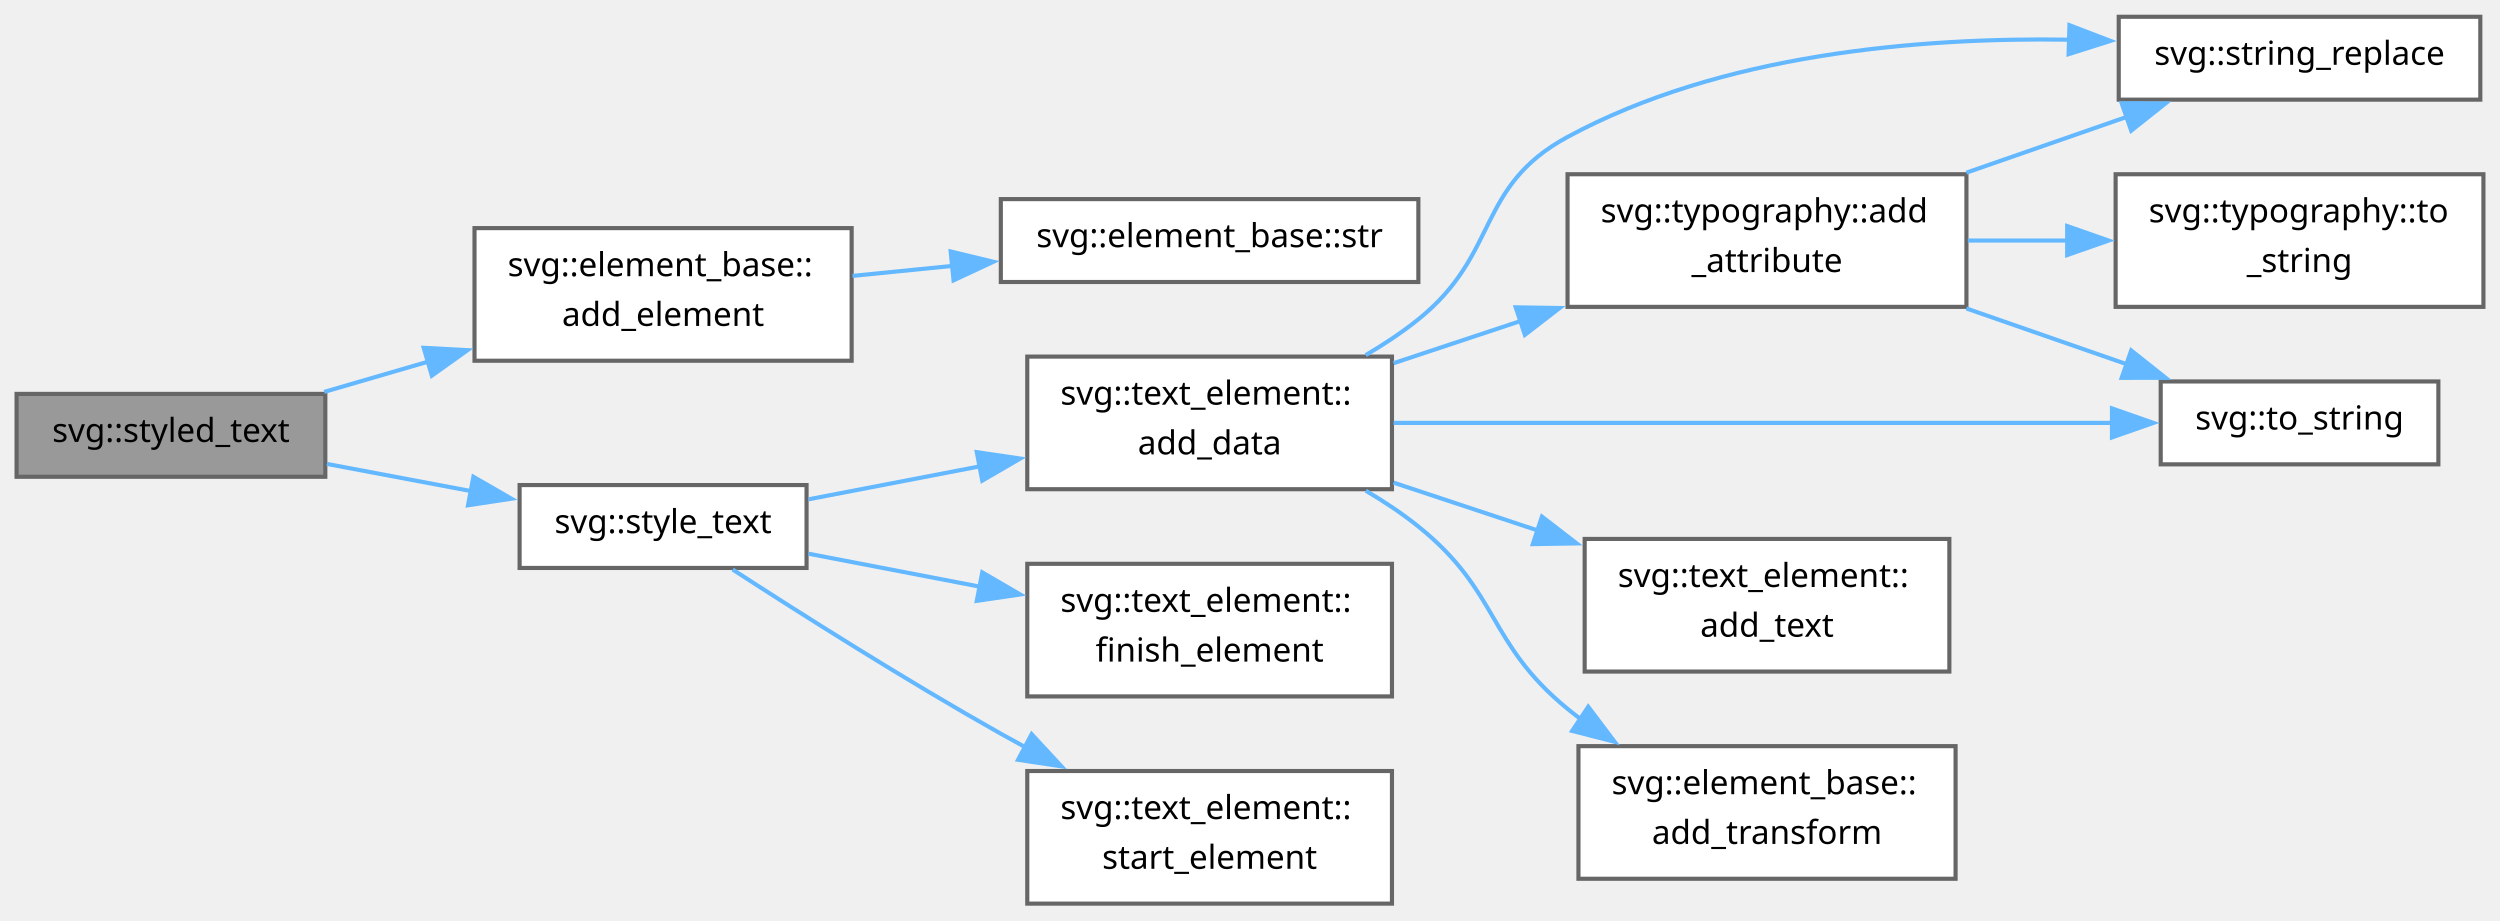
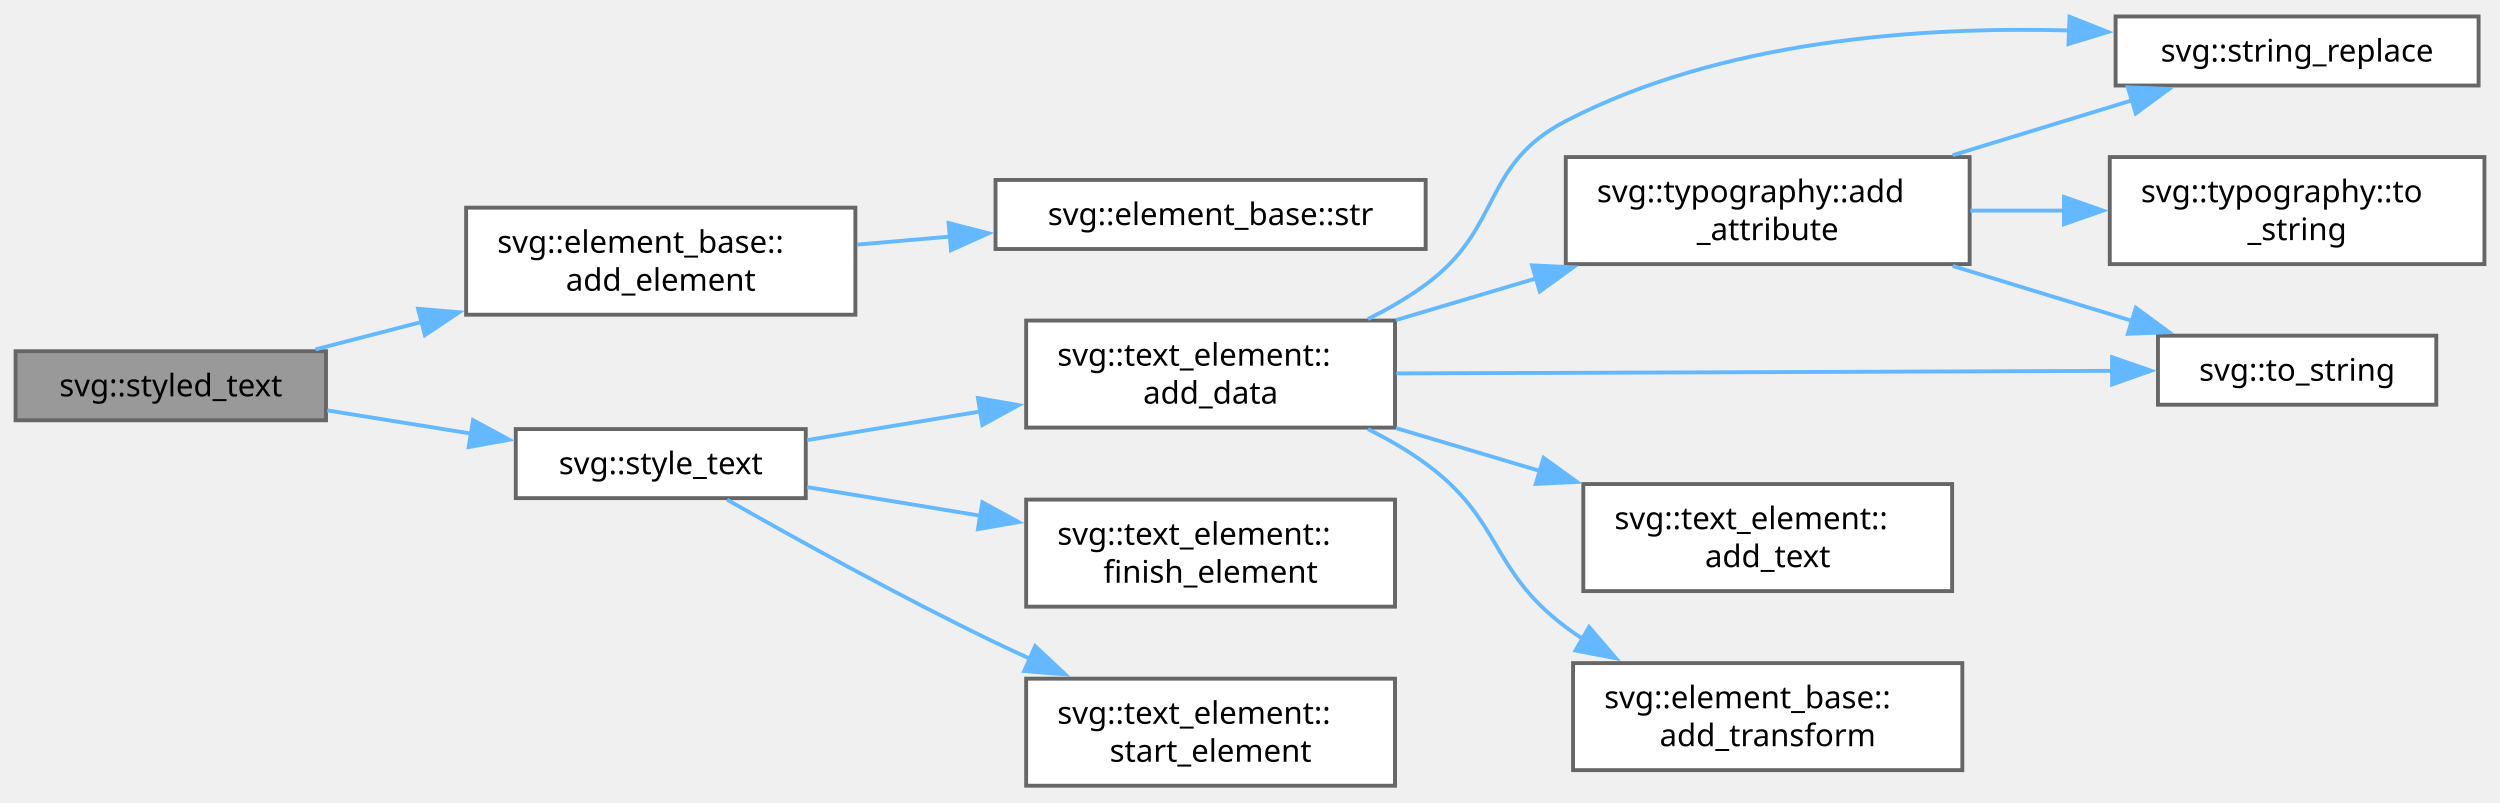
- <svg xmlns="http://www.w3.org/2000/svg" xmlns:xlink="http://www.w3.org/1999/xlink" width="603pt" height="222pt" viewBox="0.00 0.00 603.25 222.00">
-   <g id="graph0" class="graph" transform="scale(1 1) rotate(0) translate(4 218)">
+ <svg xmlns="http://www.w3.org/2000/svg" xmlns:xlink="http://www.w3.org/1999/xlink" width="642pt" height="206pt" viewBox="0.00 0.00 642.25 205.62">
+   <g id="graph0" class="graph" transform="scale(1 1) rotate(0) translate(4 201.62)">
    <g id="Node000001" class="node">
      <g id="a_Node000001">
        <a xlink:title="Text at.">
-           <polygon fill="#999999" stroke="#666666" points="74.5,-123 0,-123 0,-103 74.5,-103 74.5,-123" />
-           <text text-anchor="middle" x="37.25" y="-111.4" font-family="SourceSans" font-size="8.00">svg::styled_text</text>
+           <polygon fill="#999999" stroke="#666666" points="79.75,-111.62 0,-111.62 0,-93.88 79.75,-93.88 79.75,-111.62" />
+           <text text-anchor="middle" x="39.88" y="-100.03" font-family="SourceSans" font-size="8.00">svg::styled_text</text>
        </a>
      </g>
    </g>
    <g id="Node000002" class="node">
      <g id="a_Node000002">
        <a xlink:href="group__elements.html#ada0333b46b2547c6152f3f5811016a12" target="_top" xlink:title=" ">
-           <polygon fill="white" stroke="#666666" points="201.5,-163 110.5,-163 110.5,-131 201.5,-131 201.5,-163" />
-           <text text-anchor="start" x="118.5" y="-151.4" font-family="SourceSans" font-size="8.00">svg::element_base::</text>
-           <text text-anchor="middle" x="156" y="-139.4" font-family="SourceSans" font-size="8.00">add_element</text>
+           <polygon fill="white" stroke="#666666" points="215.75,-148.5 115.75,-148.5 115.75,-121 215.75,-121 215.75,-148.5" />
+           <text text-anchor="start" x="123.75" y="-136.9" font-family="SourceSans" font-size="8.00">svg::element_base::</text>
+           <text text-anchor="middle" x="165.75" y="-127.15" font-family="SourceSans" font-size="8.00">add_element</text>
        </a>
      </g>
    </g>
    <g id="edge1_Node000001_Node000002" class="edge">
      <g id="a_edge1_Node000001_Node000002">
        <a xlink:title=" ">
-           <path fill="none" stroke="#63b8ff" d="M74.23,-123.48C82.24,-125.81 90.91,-128.34 99.5,-130.84" />
-           <polygon fill="#63b8ff" stroke="#63b8ff" points="98.24,-134.12 108.82,-133.55 100.2,-127.4 98.24,-134.12" />
+           <path fill="none" stroke="#63b8ff" d="M77.04,-112.09C85.66,-114.32 95.1,-116.76 104.48,-119.18" />
+           <polygon fill="#63b8ff" stroke="#63b8ff" points="103.4,-122.52 113.95,-121.63 105.15,-115.74 103.4,-122.52" />
        </a>
      </g>
    </g>
    <g id="Node000004" class="node">
      <g id="a_Node000004">
        <a xlink:href="namespacesvg.html#a0e9e70f0f3460e0edbfff4c40e56c1a0" target="_top" xlink:title="Text elemetn at.">
-           <polygon fill="white" stroke="#666666" points="190.62,-101 121.38,-101 121.38,-81 190.62,-81 190.62,-101" />
-           <text text-anchor="middle" x="156" y="-89.4" font-family="SourceSans" font-size="8.00">svg::style_text</text>
+           <polygon fill="white" stroke="#666666" points="203,-91.62 128.5,-91.62 128.5,-73.88 203,-73.88 203,-91.62" />
+           <text text-anchor="middle" x="165.75" y="-80.03" font-family="SourceSans" font-size="8.00">svg::style_text</text>
        </a>
      </g>
    </g>
    <g id="edge3_Node000001_Node000004" class="edge">
      <g id="a_edge3_Node000001_Node000004">
        <a xlink:title=" ">
-           <path fill="none" stroke="#63b8ff" d="M74.87,-106.1C85.9,-104.02 98.15,-101.71 109.68,-99.54" />
-           <polygon fill="#63b8ff" stroke="#63b8ff" points="110.23,-103 119.41,-97.71 108.93,-96.12 110.23,-103" />
+           <path fill="none" stroke="#63b8ff" d="M80.07,-96.42C91.9,-94.51 105.02,-92.39 117.32,-90.41" />
+           <polygon fill="#63b8ff" stroke="#63b8ff" points="117.53,-93.92 126.84,-88.87 116.41,-87.01 117.53,-93.92" />
        </a>
      </g>
    </g>
    <g id="Node000003" class="node">
      <g id="a_Node000003">
        <a xlink:href="group__elements.html#ad893ef9c13a15464c96d8a85c08af30f" target="_top" xlink:title=" ">
-           <polygon fill="white" stroke="#666666" points="338.25,-170 237.5,-170 237.5,-150 338.25,-150 338.25,-170" />
-           <text text-anchor="middle" x="287.88" y="-158.4" font-family="SourceSans" font-size="8.00">svg::element_base::str</text>
+           <polygon fill="white" stroke="#666666" points="362.25,-155.62 251.75,-155.62 251.75,-137.88 362.25,-137.88 362.25,-155.62" />
+           <text text-anchor="middle" x="307" y="-144.03" font-family="SourceSans" font-size="8.00">svg::element_base::str</text>
        </a>
      </g>
    </g>
    <g id="edge2_Node000002_Node000003" class="edge">
      <g id="a_edge2_Node000002_Node000003">
        <a xlink:title=" ">
-           <path fill="none" stroke="#63b8ff" d="M201.7,-151.47C209.48,-152.25 217.69,-153.07 225.82,-153.89" />
-           <polygon fill="#63b8ff" stroke="#63b8ff" points="225.4,-157.36 235.7,-154.88 226.09,-150.4 225.4,-157.36" />
+           <path fill="none" stroke="#63b8ff" d="M216.24,-139.01C223.99,-139.68 232.12,-140.38 240.17,-141.08" />
+           <polygon fill="#63b8ff" stroke="#63b8ff" points="239.7,-144.55 249.96,-141.92 240.3,-137.57 239.7,-144.55" />
        </a>
      </g>
    </g>
    <g id="Node000005" class="node">
      <g id="a_Node000005">
        <a xlink:href="group__elements.html#aad29e1daf75bdcd69a39575a6807fa0f" target="_top" xlink:title="Either serialize immediately (as below), or create data structure that adds data to data_vec and then...">
-           <polygon fill="white" stroke="#666666" points="331.88,-132 243.88,-132 243.88,-100 331.88,-100 331.88,-132" />
-           <text text-anchor="start" x="251.88" y="-120.4" font-family="SourceSans" font-size="8.00">svg::text_element::</text>
-           <text text-anchor="middle" x="287.88" y="-108.4" font-family="SourceSans" font-size="8.00">add_data</text>
+           <polygon fill="white" stroke="#666666" points="354.38,-119.5 259.62,-119.5 259.62,-92 354.38,-92 354.38,-119.5" />
+           <text text-anchor="start" x="267.62" y="-107.9" font-family="SourceSans" font-size="8.00">svg::text_element::</text>
+           <text text-anchor="middle" x="307" y="-98.15" font-family="SourceSans" font-size="8.00">add_data</text>
        </a>
      </g>
    </g>
    <g id="edge4_Node000004_Node000005" class="edge">
      <g id="a_edge4_Node000004_Node000005">
        <a xlink:title=" ">
-           <path fill="none" stroke="#63b8ff" d="M191.12,-97.57C203.81,-100.01 218.55,-102.85 232.6,-105.55" />
-           <polygon fill="#63b8ff" stroke="#63b8ff" points="231.7,-108.94 242.18,-107.4 233.02,-102.07 231.7,-108.94" />
+           <path fill="none" stroke="#63b8ff" d="M203.34,-88.79C216.95,-91.04 232.76,-93.65 247.83,-96.14" />
+           <polygon fill="#63b8ff" stroke="#63b8ff" points="247.23,-99.59 257.67,-97.77 248.37,-92.68 247.23,-99.59" />
        </a>
      </g>
    </g>
    <g id="Node000012" class="node">
      <g id="a_Node000012">
        <a xlink:href="group__elements.html#ga13c46848317034d16c62a7d2061ba3d6" target="_top" xlink:title=" ">
-           <polygon fill="white" stroke="#666666" points="331.88,-82 243.88,-82 243.88,-50 331.88,-50 331.88,-82" />
-           <text text-anchor="start" x="251.88" y="-70.4" font-family="SourceSans" font-size="8.00">svg::text_element::</text>
-           <text text-anchor="middle" x="287.88" y="-58.4" font-family="SourceSans" font-size="8.00">finish_element</text>
+           <polygon fill="white" stroke="#666666" points="354.38,-73.5 259.62,-73.5 259.62,-46 354.38,-46 354.38,-73.5" />
+           <text text-anchor="start" x="267.62" y="-61.9" font-family="SourceSans" font-size="8.00">svg::text_element::</text>
+           <text text-anchor="middle" x="307" y="-52.15" font-family="SourceSans" font-size="8.00">finish_element</text>
        </a>
      </g>
    </g>
    <g id="edge13_Node000004_Node000012" class="edge">
      <g id="a_edge13_Node000004_Node000012">
        <a xlink:title=" ">
-           <path fill="none" stroke="#63b8ff" d="M191.12,-84.43C203.81,-81.99 218.55,-79.15 232.6,-76.45" />
-           <polygon fill="#63b8ff" stroke="#63b8ff" points="233.02,-79.93 242.18,-74.6 231.7,-73.06 233.02,-79.93" />
+           <path fill="none" stroke="#63b8ff" d="M203.34,-76.71C216.95,-74.46 232.76,-71.85 247.83,-69.36" />
+           <polygon fill="#63b8ff" stroke="#63b8ff" points="248.37,-72.82 257.67,-67.73 247.23,-65.91 248.37,-72.82" />
        </a>
      </g>
    </g>
    <g id="Node000013" class="node">
      <g id="a_Node000013">
        <a xlink:href="group__elements.html#ae45bec611a6ec17ea46aab6d680ae042" target="_top" xlink:title=" ">
-           <polygon fill="white" stroke="#666666" points="331.88,-32 243.88,-32 243.88,0 331.88,0 331.88,-32" />
-           <text text-anchor="start" x="251.88" y="-20.4" font-family="SourceSans" font-size="8.00">svg::text_element::</text>
-           <text text-anchor="middle" x="287.88" y="-8.4" font-family="SourceSans" font-size="8.00">start_element</text>
+           <polygon fill="white" stroke="#666666" points="354.38,-27.5 259.62,-27.5 259.62,0 354.38,0 354.38,-27.5" />
+           <text text-anchor="start" x="267.62" y="-15.9" font-family="SourceSans" font-size="8.00">svg::text_element::</text>
+           <text text-anchor="middle" x="307" y="-6.15" font-family="SourceSans" font-size="8.00">start_element</text>
        </a>
      </g>
    </g>
    <g id="edge14_Node000004_Node000013" class="edge">
      <g id="a_edge14_Node000004_Node000013">
        <a xlink:title=" ">
-           <path fill="none" stroke="#63b8ff" d="M172.79,-80.62C188.85,-70.21 214.56,-53.9 237.5,-41 239.42,-39.92 241.38,-38.84 243.38,-37.76" />
-           <polygon fill="#63b8ff" stroke="#63b8ff" points="244.93,-40.9 252.13,-33.13 241.65,-34.71 244.93,-40.9" />
+           <path fill="none" stroke="#63b8ff" d="M182.81,-73.47C199.72,-63.83 227.26,-48.54 251.75,-36.75 254.65,-35.36 257.65,-33.96 260.68,-32.58" />
+           <polygon fill="#63b8ff" stroke="#63b8ff" points="261.94,-35.85 269.67,-28.6 259.11,-29.45 261.94,-35.85" />
        </a>
      </g>
    </g>
    <g id="Node000006" class="node">
      <g id="a_Node000006">
        <a xlink:href="structsvg_1_1typography.html#adbc62f74f1fed3f7c77567250f084f83" target="_top" xlink:title=" ">
-           <polygon fill="white" stroke="#666666" points="470.5,-176 374.25,-176 374.25,-144 470.5,-144 470.5,-176" />
-           <text text-anchor="start" x="382.25" y="-164.4" font-family="SourceSans" font-size="8.00">svg::typography::add</text>
-           <text text-anchor="middle" x="422.38" y="-152.4" font-family="SourceSans" font-size="8.00">_attribute</text>
+           <polygon fill="white" stroke="#666666" points="502,-161.5 398.25,-161.5 398.25,-134 502,-134 502,-161.5" />
+           <text text-anchor="start" x="406.25" y="-149.9" font-family="SourceSans" font-size="8.00">svg::typography::add</text>
+           <text text-anchor="middle" x="450.12" y="-140.15" font-family="SourceSans" font-size="8.00">_attribute</text>
        </a>
      </g>
    </g>
    <g id="edge5_Node000005_Node000006" class="edge">
      <g id="a_edge5_Node000005_Node000006">
        <a xlink:title=" ">
-           <path fill="none" stroke="#63b8ff" d="M332.26,-130.41C342.12,-133.68 352.75,-137.21 363.11,-140.65" />
-           <polygon fill="#63b8ff" stroke="#63b8ff" points="361.74,-143.89 372.34,-143.72 363.95,-137.24 361.74,-143.89" />
+           <path fill="none" stroke="#63b8ff" d="M354.6,-119.62C366.16,-123.06 378.69,-126.79 390.73,-130.37" />
+           <polygon fill="#63b8ff" stroke="#63b8ff" points="389.57,-133.68 400.16,-133.18 391.57,-126.97 389.57,-133.68" />
        </a>
      </g>
    </g>
    <g id="Node000007" class="node">
      <g id="a_Node000007">
        <a xlink:href="namespacesvg.html#a48ac748e89e22789d1772326a98dd7b6" target="_top" xlink:title=" ">
-           <polygon fill="white" stroke="#666666" points="594.5,-214 507.25,-214 507.25,-194 594.5,-194 594.5,-214" />
-           <text text-anchor="middle" x="550.88" y="-202.4" font-family="SourceSans" font-size="8.00">svg::string_replace</text>
+           <polygon fill="white" stroke="#666666" points="632.75,-197.62 539.5,-197.62 539.5,-179.88 632.75,-179.88 632.75,-197.62" />
+           <text text-anchor="middle" x="586.12" y="-186.03" font-family="SourceSans" font-size="8.00">svg::string_replace</text>
        </a>
      </g>
    </g>
    <g id="edge11_Node000005_Node000007" class="edge">
      <g id="a_edge11_Node000005_Node000007">
        <a xlink:title=" ">
-           <path fill="none" stroke="#63b8ff" d="M325.55,-132.36C330.01,-134.98 334.36,-137.87 338.25,-141 357.95,-156.83 352.03,-172.97 374.25,-185 411.24,-205.03 459,-209.05 495.38,-208.47" />
-           <polygon fill="#63b8ff" stroke="#63b8ff" points="495.36,-211.97 505.25,-208.18 495.15,-204.98 495.36,-211.97" />
+           <path fill="none" stroke="#63b8ff" d="M347.42,-119.88C352.62,-122.47 357.71,-125.43 362.25,-128.75 382.09,-143.27 376.43,-159.42 398.25,-170.75 438.13,-191.47 489.27,-195.09 527.96,-194.02" />
+           <polygon fill="#63b8ff" stroke="#63b8ff" points="527.67,-197.54 537.52,-193.64 527.39,-190.54 527.67,-197.54" />
        </a>
      </g>
    </g>
    <g id="Node000008" class="node">
      <g id="a_Node000008">
        <a xlink:href="namespacesvg.html#a36b1c48ad4601b205790e3772ad0a7b6" target="_top" xlink:title=" ">
-           <polygon fill="white" stroke="#666666" points="584.38,-126 517.38,-126 517.38,-106 584.38,-106 584.38,-126" />
-           <text text-anchor="middle" x="550.88" y="-114.4" font-family="SourceSans" font-size="8.00">svg::to_string</text>
+           <polygon fill="white" stroke="#666666" points="621.88,-115.62 550.38,-115.62 550.38,-97.88 621.88,-97.88 621.88,-115.62" />
+           <text text-anchor="middle" x="586.12" y="-104.03" font-family="SourceSans" font-size="8.00">svg::to_string</text>
        </a>
      </g>
    </g>
    <g id="edge12_Node000005_Node000008" class="edge">
      <g id="a_edge12_Node000005_Node000008">
        <a xlink:title=" ">
-           <path fill="none" stroke="#63b8ff" d="M332.27,-116C380.34,-116 457.44,-116 505.79,-116" />
-           <polygon fill="#63b8ff" stroke="#63b8ff" points="505.62,-119.5 515.62,-116 505.62,-112.5 505.62,-119.5" />
+           <path fill="none" stroke="#63b8ff" d="M354.7,-105.92C405.93,-106.1 487.66,-106.4 538.76,-106.58" />
+           <polygon fill="#63b8ff" stroke="#63b8ff" points="538.59,-110.08 548.6,-106.62 538.61,-103.08 538.59,-110.08" />
        </a>
      </g>
    </g>
    <g id="Node000010" class="node">
      <g id="a_Node000010">
        <a xlink:href="group__elements.html#a1ed006cabdb9c531c2bd8e27ea9e0966" target="_top" xlink:title=" ">
-           <polygon fill="white" stroke="#666666" points="466.38,-88 378.38,-88 378.38,-56 466.38,-56 466.38,-88" />
-           <text text-anchor="start" x="386.38" y="-76.4" font-family="SourceSans" font-size="8.00">svg::text_element::</text>
-           <text text-anchor="middle" x="422.38" y="-64.4" font-family="SourceSans" font-size="8.00">add_text</text>
+           <polygon fill="white" stroke="#666666" points="497.5,-77.5 402.75,-77.5 402.75,-50 497.5,-50 497.5,-77.5" />
+           <text text-anchor="start" x="410.75" y="-65.9" font-family="SourceSans" font-size="8.00">svg::text_element::</text>
+           <text text-anchor="middle" x="450.12" y="-56.15" font-family="SourceSans" font-size="8.00">add_text</text>
        </a>
      </g>
    </g>
    <g id="edge9_Node000005_Node000010" class="edge">
      <g id="a_edge9_Node000005_Node000010">
        <a xlink:title=" ">
-           <path fill="none" stroke="#63b8ff" d="M332.26,-101.59C343.36,-97.91 355.43,-93.9 367,-90.06" />
-           <polygon fill="#63b8ff" stroke="#63b8ff" points="368.07,-93.39 376.46,-86.92 365.86,-86.75 368.07,-93.39" />
+           <path fill="none" stroke="#63b8ff" d="M354.6,-91.88C366.52,-88.33 379.48,-84.48 391.87,-80.79" />
+           <polygon fill="#63b8ff" stroke="#63b8ff" points="392.54,-84.24 401.12,-78.04 390.54,-77.53 392.54,-84.24" />
        </a>
      </g>
    </g>
    <g id="Node000011" class="node">
      <g id="a_Node000011">
        <a xlink:href="group__elements.html#a53d72a7ff728ad1d4d027254530bcf3d" target="_top" xlink:title="Common transforms include rotate(180)">
-           <polygon fill="white" stroke="#666666" points="467.88,-38 376.88,-38 376.88,-6 467.88,-6 467.88,-38" />
-           <text text-anchor="start" x="384.88" y="-26.4" font-family="SourceSans" font-size="8.00">svg::element_base::</text>
-           <text text-anchor="middle" x="422.38" y="-14.4" font-family="SourceSans" font-size="8.00">add_transform</text>
+           <polygon fill="white" stroke="#666666" points="500.12,-31.5 400.12,-31.5 400.12,-4 500.12,-4 500.12,-31.5" />
+           <text text-anchor="start" x="408.12" y="-19.9" font-family="SourceSans" font-size="8.00">svg::element_base::</text>
+           <text text-anchor="middle" x="450.12" y="-10.15" font-family="SourceSans" font-size="8.00">add_transform</text>
        </a>
      </g>
    </g>
    <g id="edge10_Node000005_Node000011" class="edge">
      <g id="a_edge10_Node000005_Node000011">
        <a xlink:title=" ">
-           <path fill="none" stroke="#63b8ff" d="M325.55,-99.64C330.01,-97.02 334.36,-94.13 338.25,-91 357.95,-75.17 354.71,-63.01 374.25,-47 375.34,-46.11 376.46,-45.23 377.62,-44.38" />
-           <polygon fill="#63b8ff" stroke="#63b8ff" points="379.24,-47.51 385.62,-39.05 375.36,-41.68 379.24,-47.51" />
+           <path fill="none" stroke="#63b8ff" d="M347.42,-91.62C352.62,-89.03 357.71,-86.07 362.25,-82.75 382.09,-68.23 378.58,-55.5 398.25,-40.75 399.74,-39.63 401.3,-38.55 402.9,-37.51" />
+           <polygon fill="#63b8ff" stroke="#63b8ff" points="404.24,-40.78 411.13,-32.73 400.73,-34.72 404.24,-40.78" />
        </a>
      </g>
    </g>
    <g id="edge6_Node000006_Node000007" class="edge">
      <g id="a_edge6_Node000006_Node000007">
        <a xlink:title=" ">
-           <path fill="none" stroke="#63b8ff" d="M470.48,-176.38C483.3,-180.84 497.07,-185.63 509.49,-189.95" />
-           <polygon fill="#63b8ff" stroke="#63b8ff" points="507.96,-193.13 518.56,-193.11 510.26,-186.52 507.96,-193.13" />
+           <path fill="none" stroke="#63b8ff" d="M497.62,-161.97C512.67,-166.58 529.26,-171.66 543.91,-176.14" />
+           <polygon fill="#63b8ff" stroke="#63b8ff" points="542.64,-179.41 553.23,-178.99 544.69,-172.72 542.64,-179.41" />
        </a>
      </g>
    </g>
    <g id="edge7_Node000006_Node000008" class="edge">
      <g id="a_edge7_Node000006_Node000008">
        <a xlink:title=" ">
-           <path fill="none" stroke="#63b8ff" d="M470.48,-143.62C483.3,-139.16 497.07,-134.37 509.49,-130.05" />
-           <polygon fill="#63b8ff" stroke="#63b8ff" points="510.26,-133.48 518.56,-126.89 507.96,-126.87 510.26,-133.48" />
+           <path fill="none" stroke="#63b8ff" d="M497.62,-133.53C512.67,-128.92 529.26,-123.84 543.91,-119.36" />
+           <polygon fill="#63b8ff" stroke="#63b8ff" points="544.69,-122.78 553.23,-116.51 542.64,-116.09 544.69,-122.78" />
        </a>
      </g>
    </g>
    <g id="Node000009" class="node">
      <g id="a_Node000009">
        <a xlink:href="structsvg_1_1typography.html#a174c1ffb4e56214d71523ffe7e422561" target="_top" xlink:title=" ">
-           <polygon fill="white" stroke="#666666" points="595.25,-176 506.5,-176 506.5,-144 595.25,-144 595.25,-176" />
-           <text text-anchor="start" x="514.5" y="-164.4" font-family="SourceSans" font-size="8.00">svg::typography::to</text>
-           <text text-anchor="middle" x="550.88" y="-152.4" font-family="SourceSans" font-size="8.00">_string</text>
+           <polygon fill="white" stroke="#666666" points="634.25,-161.5 538,-161.5 538,-134 634.25,-134 634.25,-161.5" />
+           <text text-anchor="start" x="546" y="-149.9" font-family="SourceSans" font-size="8.00">svg::typography::to</text>
+           <text text-anchor="middle" x="586.12" y="-140.15" font-family="SourceSans" font-size="8.00">_string</text>
        </a>
      </g>
    </g>
    <g id="edge8_Node000006_Node000009" class="edge">
      <g id="a_edge8_Node000006_Node000009">
        <a xlink:title=" ">
-           <path fill="none" stroke="#63b8ff" d="M470.84,-160C478.66,-160 486.82,-160 494.81,-160" />
-           <polygon fill="#63b8ff" stroke="#63b8ff" points="494.81,-163.5 504.81,-160 494.81,-156.5 494.81,-163.5" />
+           <path fill="none" stroke="#63b8ff" d="M502.17,-147.75C510.11,-147.75 518.37,-147.75 526.47,-147.75" />
+           <polygon fill="#63b8ff" stroke="#63b8ff" points="526.24,-151.25 536.24,-147.75 526.24,-144.25 526.24,-151.25" />
        </a>
      </g>
    </g>
  </g>
</svg>
